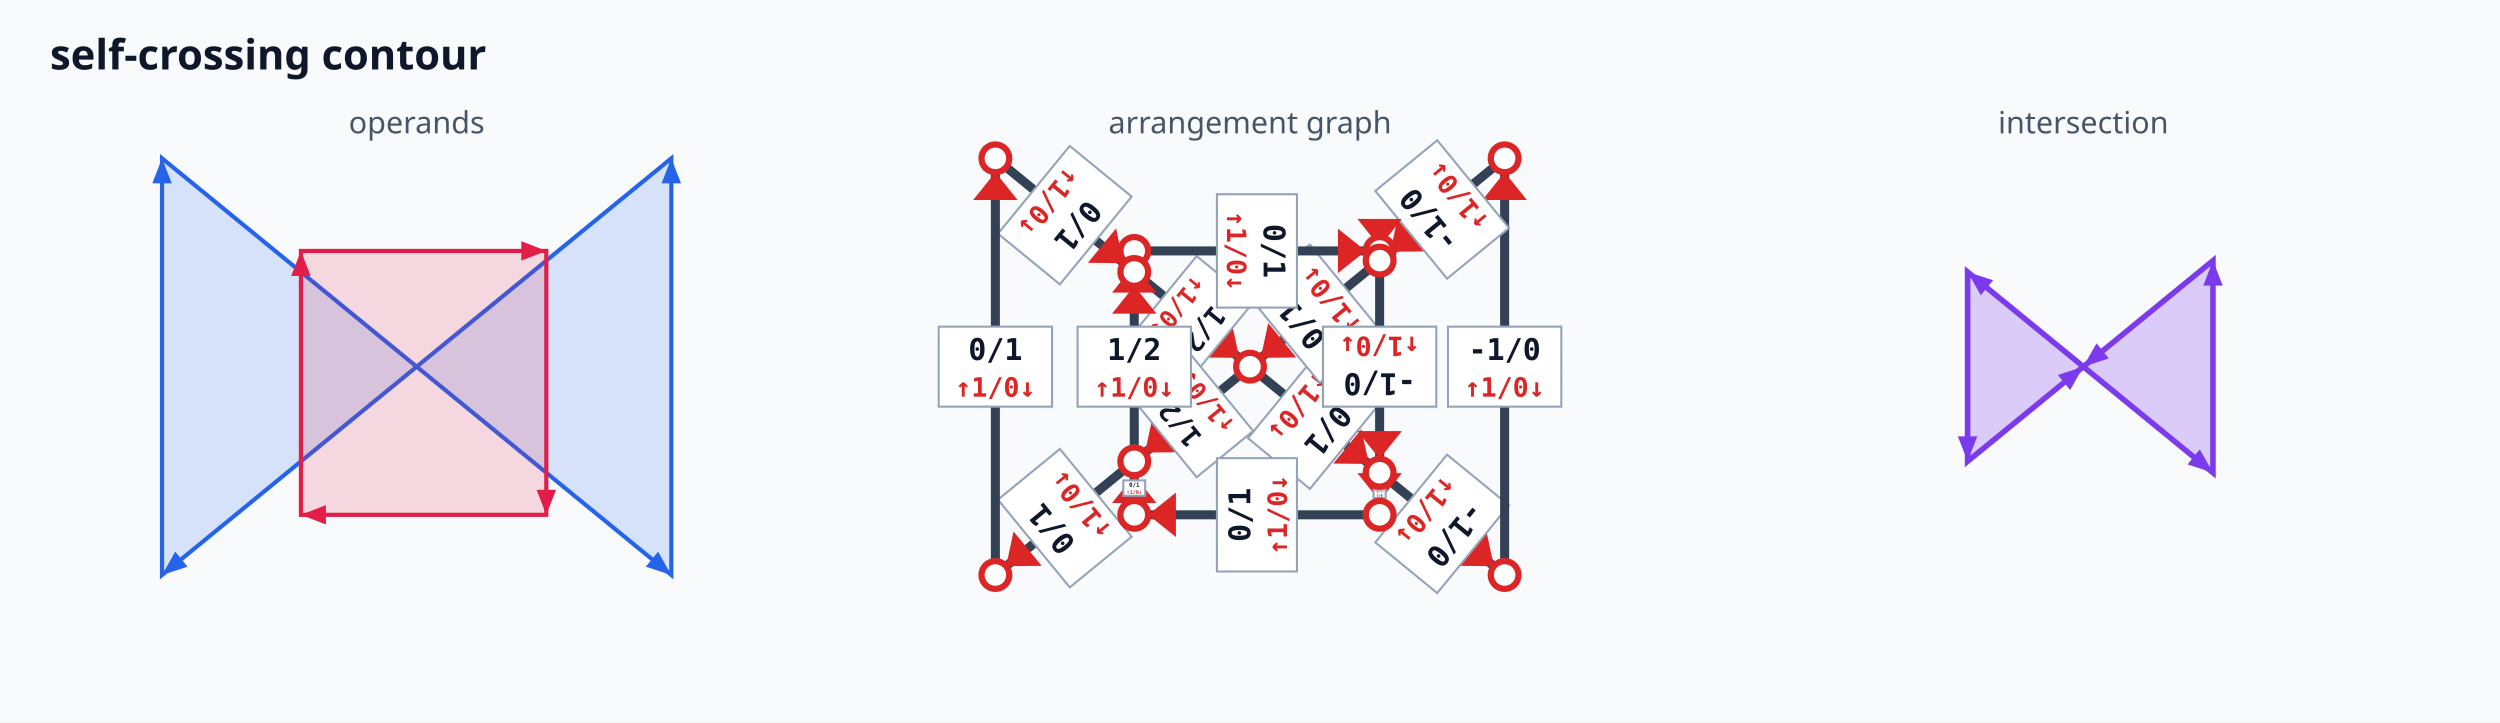
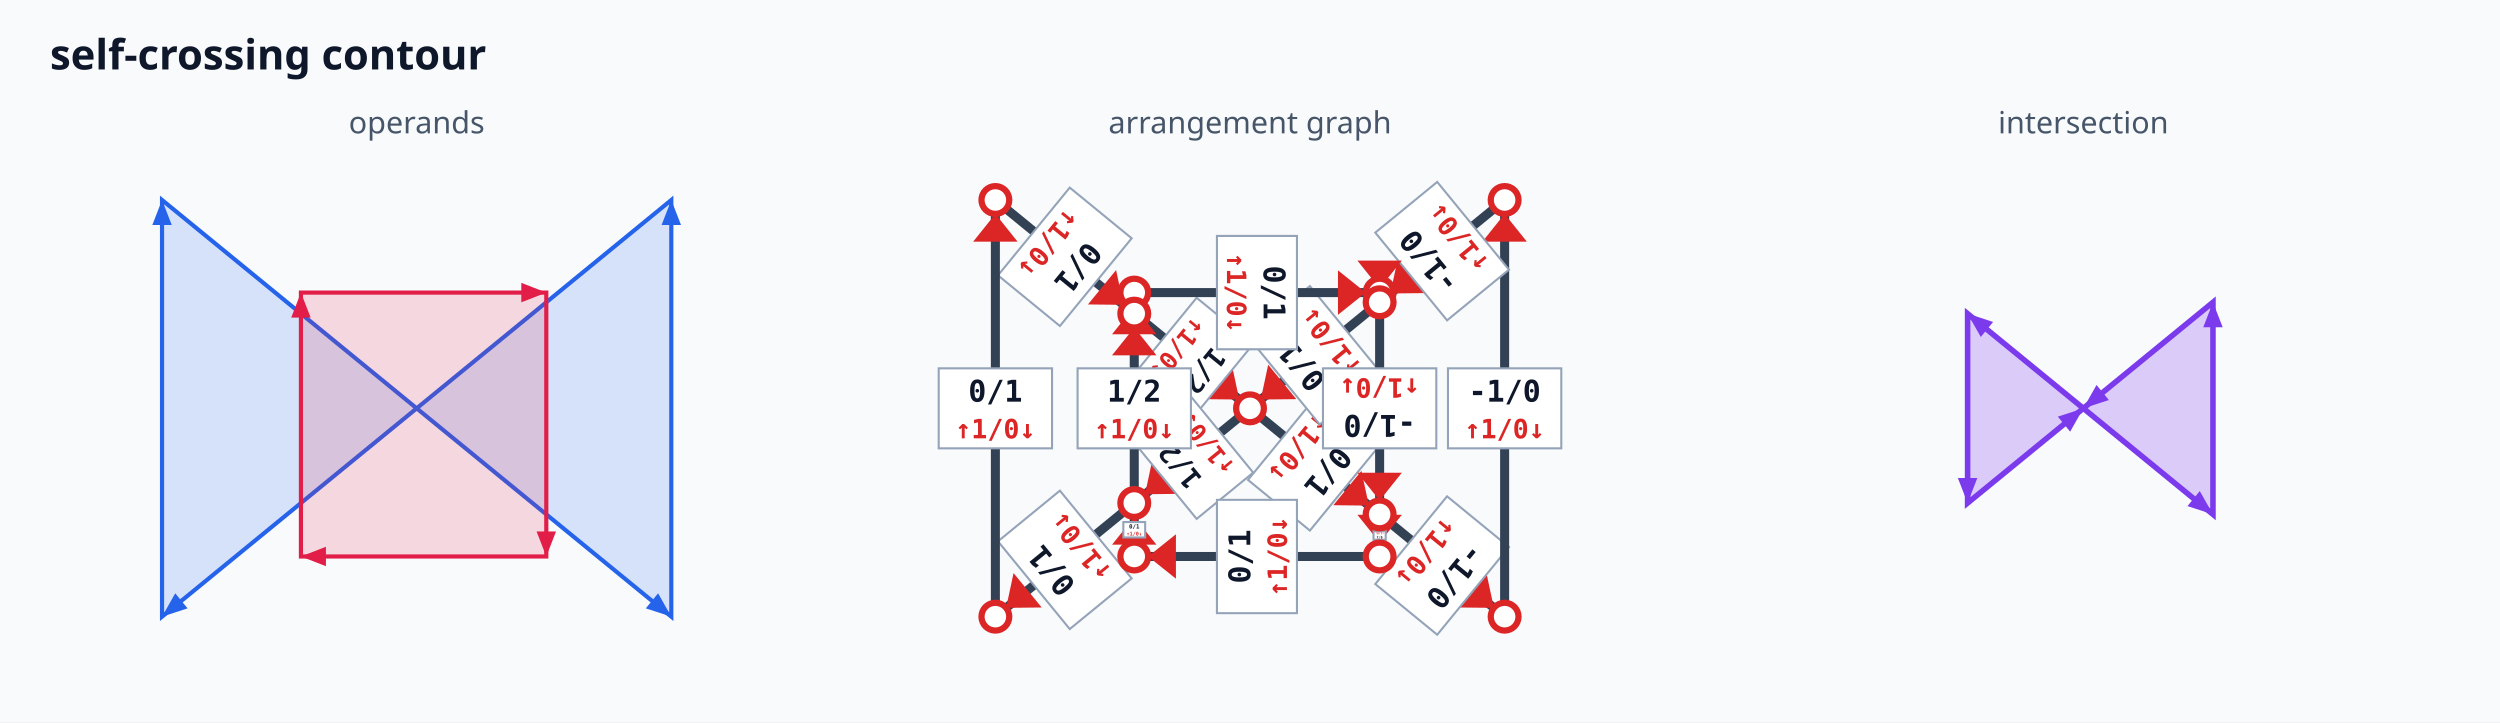
<svg xmlns="http://www.w3.org/2000/svg" viewBox="0 0 900 260" width="900" height="260">
  <rect x="0" y="0" width="900" height="260" style="fill: #f8fafc; stroke: none" />
  <text x="18" y="25" font-size="15" style="fill: #0f172a; font-family: system-ui; font-weight: 600">self-crossing contour</text>
  <text x="150" y="48" font-size="11" style="fill: #475569; font-family: system-ui; text-anchor: middle">operands</text>
  <text x="450" y="48" font-size="11" style="fill: #475569; font-family: system-ui; text-anchor: middle">arrangement graph</text>
  <text x="750" y="48" font-size="11" style="fill: #475569; font-family: system-ui; text-anchor: middle">intersection</text>
-   <path d="M 58.333 57 L 241.667 207 V 57 L 58.333 207 Z" style="fill: #2563eb; fill-opacity: 0.16; fill-rule: nonzero; stroke: #2563eb; stroke-width: 1.5" />
-   <path d="M 108.333 90.333 H 196.667 V 185.333 H 108.333 Z" style="fill: #e11d48; fill-opacity: 0.16; fill-rule: nonzero; stroke: #e11d48; stroke-width: 1.5" />
-   <path d="M 750 132 L 708.333 97.909 V 166.091 Z M 750 132 L 796.667 170.182 V 93.818 Z" style="fill: #7c3aed; fill-opacity: 0.24; fill-rule: nonzero; stroke: #7c3aed; stroke-width: 2" />
-   <path d="M 241.667 207 L 232.485 204.01 L 236.917 198.592 Z" style="fill: #2563eb; fill-opacity: 1.0; stroke: none" />
-   <path d="M 241.667 57 L 245.167 66 H 238.167 Z" style="fill: #2563eb; fill-opacity: 1.0; stroke: none" />
-   <path d="M 58.333 207 L 63.083 198.592 L 67.515 204.01 Z" style="fill: #2563eb; fill-opacity: 1.0; stroke: none" />
-   <path d="M 58.333 57 L 61.833 66 H 54.833 Z" style="fill: #2563eb; fill-opacity: 1.0; stroke: none" />
-   <path d="M 196.667 90.333 L 187.667 93.833 V 86.833 Z" style="fill: #e11d48; fill-opacity: 1.0; stroke: none" />
-   <path d="M 196.667 185.333 L 193.167 176.333 H 200.167 Z" style="fill: #e11d48; fill-opacity: 1.0; stroke: none" />
-   <path d="M 108.333 185.333 L 117.333 181.833 V 188.833 Z" style="fill: #e11d48; fill-opacity: 1.0; stroke: none" />
-   <path d="M 108.333 90.333 L 111.833 99.333 H 104.833 Z" style="fill: #e11d48; fill-opacity: 1.0; stroke: none" />
-   <path d="M 358.333 57 L 408.333 97.909" style="fill: none; stroke: #334155; stroke-width: 3.25" />
-   <path d="M 404.464 94.743 L 391.658 94.602 L 401.79 82.219 Z" style="fill: #dc2626; fill-opacity: 1.0; stroke: none" />
-   <rect x="362.933" y="63.055" width="40.8" height="28.8" style="fill: #fff; stroke: #94a3b8; stroke-width: 0.75" transform="rotate(129.2894 383.3333 77.45455)" />
-   <text x="383.333" y="75.055" font-size="10.8" style="fill: #0f172a; font-family: ui-monospace, monospace; font-weight: 700; text-anchor: middle" transform="rotate(129.2894 383.3333 77.45455)">0/1</text>
-   <text x="383.333" y="88.255" font-size="9.6" style="fill: #dc2626; font-family: ui-monospace, monospace; font-weight: 700; text-anchor: middle" transform="rotate(129.2894 383.3333 77.45455)">↑1/0↓</text>
-   <path d="M 408.333 97.909 L 450 132" style="fill: none; stroke: #334155; stroke-width: 3.25" />
-   <path d="M 446.13 128.834 L 433.325 128.693 L 443.457 116.31 Z" style="fill: #dc2626; fill-opacity: 1.0; stroke: none" />
-   <rect x="410.536" y="101.804" width="37.26" height="26.302" style="fill: #fff; stroke: #94a3b8; stroke-width: 0.75" transform="rotate(129.2894 429.1667 114.9545)" />
-   <text x="429.167" y="112.763" font-size="9.863" style="fill: #0f172a; font-family: ui-monospace, monospace; font-weight: 700; text-anchor: middle" transform="rotate(129.2894 429.1667 114.9545)">1/2</text>
-   <text x="429.167" y="124.818" font-size="8.767" style="fill: #dc2626; font-family: ui-monospace, monospace; font-weight: 700; text-anchor: middle" transform="rotate(129.2894 429.1667 114.9545)">↑1/0↓</text>
-   <path d="M 450 132 L 496.667 170.182" style="fill: none; stroke: #334155; stroke-width: 3.25" />
-   <path d="M 492.797 167.016 L 479.991 166.875 L 490.123 154.492 Z" style="fill: #dc2626; fill-opacity: 1.0; stroke: none" />
-   <rect x="452.933" y="136.691" width="40.8" height="28.8" style="fill: #fff; stroke: #94a3b8; stroke-width: 0.75" transform="rotate(129.2894 473.3333 151.0909)" />
-   <text x="473.333" y="148.691" font-size="10.8" style="fill: #0f172a; font-family: ui-monospace, monospace; font-weight: 700; text-anchor: middle" transform="rotate(129.2894 473.3333 151.0909)">0/1</text>
-   <text x="473.333" y="161.891" font-size="9.6" style="fill: #dc2626; font-family: ui-monospace, monospace; font-weight: 700; text-anchor: middle" transform="rotate(129.2894 473.3333 151.0909)">↑1/0↓</text>
-   <path d="M 496.667 170.182 L 541.667 207" style="fill: none; stroke: #334155; stroke-width: 3.25" />
-   <path d="M 537.797 203.834 L 524.991 203.693 L 535.123 191.31 Z" style="fill: #dc2626; fill-opacity: 1.0; stroke: none" />
-   <rect x="498.767" y="174.191" width="40.8" height="28.8" style="fill: #fff; stroke: #94a3b8; stroke-width: 0.75" transform="rotate(129.2894 519.1667 188.5909)" />
-   <text x="519.167" y="186.191" font-size="10.8" style="fill: #0f172a; font-family: ui-monospace, monospace; font-weight: 700; text-anchor: middle" transform="rotate(129.2894 519.1667 188.5909)">-1/0</text>
-   <text x="519.167" y="199.391" font-size="9.6" style="fill: #dc2626; font-family: ui-monospace, monospace; font-weight: 700; text-anchor: middle" transform="rotate(129.2894 519.1667 188.5909)">↑1/0↓</text>
-   <path d="M 541.667 207 V 57" style="fill: none; stroke: #334155; stroke-width: 3.25" />
-   <path d="M 541.667 62 L 549.667 72 H 533.667 Z" style="fill: #dc2626; fill-opacity: 1.0; stroke: none" />
-   <rect x="521.267" y="117.6" width="40.8" height="28.8" style="fill: #fff; stroke: #94a3b8; stroke-width: 0.75" transform="rotate(0 541.6667 132)" />
-   <text x="541.667" y="129.6" font-size="10.8" style="fill: #0f172a; font-family: ui-monospace, monospace; font-weight: 700; text-anchor: middle" transform="rotate(0 541.6667 132)">-1/0</text>
-   <text x="541.667" y="142.8" font-size="9.6" style="fill: #dc2626; font-family: ui-monospace, monospace; font-weight: 700; text-anchor: middle" transform="rotate(0 541.6667 132)">↑1/0↓</text>
-   <path d="M 541.667 57 L 496.667 93.818" style="fill: none; stroke: #334155; stroke-width: 3.25" />
-   <path d="M 500.536 90.652 L 503.21 78.128 L 513.342 90.511 Z" style="fill: #dc2626; fill-opacity: 1.0; stroke: none" />
-   <rect x="498.767" y="61.009" width="40.8" height="28.8" style="fill: #fff; stroke: #94a3b8; stroke-width: 0.75" transform="rotate(230.7106 519.1667 75.40909)" />
-   <text x="519.167" y="73.009" font-size="10.8" style="fill: #0f172a; font-family: ui-monospace, monospace; font-weight: 700; text-anchor: middle" transform="rotate(230.7106 519.1667 75.40909)">-1/0</text>
-   <text x="519.167" y="86.209" font-size="9.6" style="fill: #dc2626; font-family: ui-monospace, monospace; font-weight: 700; text-anchor: middle" transform="rotate(230.7106 519.1667 75.40909)">↑1/0↓</text>
-   <path d="M 496.667 93.818 L 450 132" style="fill: none; stroke: #334155; stroke-width: 3.25" />
-   <path d="M 453.87 128.834 L 456.543 116.31 L 466.675 128.693 Z" style="fill: #dc2626; fill-opacity: 1.0; stroke: none" />
-   <rect x="452.933" y="98.509" width="40.8" height="28.8" style="fill: #fff; stroke: #94a3b8; stroke-width: 0.75" transform="rotate(230.7106 473.3333 112.9091)" />
-   <text x="473.333" y="110.509" font-size="10.8" style="fill: #0f172a; font-family: ui-monospace, monospace; font-weight: 700; text-anchor: middle" transform="rotate(230.7106 473.3333 112.9091)">0/1</text>
-   <text x="473.333" y="123.709" font-size="9.6" style="fill: #dc2626; font-family: ui-monospace, monospace; font-weight: 700; text-anchor: middle" transform="rotate(230.7106 473.3333 112.9091)">↑1/0↓</text>
-   <path d="M 450 132 L 408.333 166.091" style="fill: none; stroke: #334155; stroke-width: 3.25" />
-   <path d="M 412.203 162.925 L 414.877 150.401 L 425.009 162.784 Z" style="fill: #dc2626; fill-opacity: 1.0; stroke: none" />
-   <rect x="410.536" y="135.895" width="37.26" height="26.302" style="fill: #fff; stroke: #94a3b8; stroke-width: 0.75" transform="rotate(230.7106 429.1667 149.0454)" />
-   <text x="429.167" y="146.854" font-size="9.863" style="fill: #0f172a; font-family: ui-monospace, monospace; font-weight: 700; text-anchor: middle" transform="rotate(230.7106 429.1667 149.0454)">1/2</text>
-   <text x="429.167" y="158.909" font-size="8.767" style="fill: #dc2626; font-family: ui-monospace, monospace; font-weight: 700; text-anchor: middle" transform="rotate(230.7106 429.1667 149.0454)">↑1/0↓</text>
-   <path d="M 408.333 166.091 L 358.333 207" style="fill: none; stroke: #334155; stroke-width: 3.25" />
-   <path d="M 362.203 203.834 L 364.877 191.31 L 375.009 203.693 Z" style="fill: #dc2626; fill-opacity: 1.0; stroke: none" />
-   <rect x="362.933" y="172.145" width="40.8" height="28.8" style="fill: #fff; stroke: #94a3b8; stroke-width: 0.75" transform="rotate(230.7106 383.3333 186.5454)" />
-   <text x="383.333" y="184.145" font-size="10.8" style="fill: #0f172a; font-family: ui-monospace, monospace; font-weight: 700; text-anchor: middle" transform="rotate(230.7106 383.3333 186.5454)">0/1</text>
-   <text x="383.333" y="197.345" font-size="9.6" style="fill: #dc2626; font-family: ui-monospace, monospace; font-weight: 700; text-anchor: middle" transform="rotate(230.7106 383.3333 186.5454)">↑1/0↓</text>
-   <path d="M 358.333 207 V 57" style="fill: none; stroke: #334155; stroke-width: 3.25" />
-   <path d="M 358.333 62 L 366.333 72 H 350.333 Z" style="fill: #dc2626; fill-opacity: 1.0; stroke: none" />
-   <rect x="337.933" y="117.6" width="40.8" height="28.8" style="fill: #fff; stroke: #94a3b8; stroke-width: 0.75" transform="rotate(0 358.3333 132)" />
-   <text x="358.333" y="129.6" font-size="10.8" style="fill: #0f172a; font-family: ui-monospace, monospace; font-weight: 700; text-anchor: middle" transform="rotate(0 358.3333 132)">0/1</text>
-   <text x="358.333" y="142.8" font-size="9.6" style="fill: #dc2626; font-family: ui-monospace, monospace; font-weight: 700; text-anchor: middle" transform="rotate(0 358.3333 132)">↑1/0↓</text>
-   <path d="M 408.333 90.333 H 496.667" style="fill: none; stroke: #334155; stroke-width: 3.25" />
-   <path d="M 491.667 90.333 L 481.667 98.333 V 82.333 Z" style="fill: #dc2626; fill-opacity: 1.0; stroke: none" />
-   <rect x="432.1" y="75.933" width="40.8" height="28.8" style="fill: #fff; stroke: #94a3b8; stroke-width: 0.75" transform="rotate(90 452.5 90.33333)" />
-   <text x="452.5" y="87.933" font-size="10.8" style="fill: #0f172a; font-family: ui-monospace, monospace; font-weight: 700; text-anchor: middle" transform="rotate(90 452.5 90.33333)">0/1</text>
-   <text x="452.5" y="101.133" font-size="9.6" style="fill: #dc2626; font-family: ui-monospace, monospace; font-weight: 700; text-anchor: middle" transform="rotate(90 452.5 90.33333)">↑1/0↓</text>
-   <path d="M 496.667 90.333 V 93.818" style="fill: none; stroke: #334155; stroke-width: 3.25" />
-   <path d="M 496.667 88.818 L 488.667 78.818 H 504.667 Z" style="fill: #dc2626; fill-opacity: 1.0; stroke: none" />
-   <path d="M 496.667 93.818 V 170.182" style="fill: none; stroke: #334155; stroke-width: 3.25" />
-   <path d="M 496.667 165.182 L 488.667 155.182 H 504.667 Z" style="fill: #dc2626; fill-opacity: 1.0; stroke: none" />
-   <rect x="476.267" y="117.6" width="40.8" height="28.8" style="fill: #fff; stroke: #94a3b8; stroke-width: 0.75" transform="rotate(180 496.6667 132)" />
-   <text x="496.667" y="129.6" font-size="10.8" style="fill: #0f172a; font-family: ui-monospace, monospace; font-weight: 700; text-anchor: middle" transform="rotate(180 496.6667 132)">-1/0</text>
-   <text x="496.667" y="142.8" font-size="9.6" style="fill: #dc2626; font-family: ui-monospace, monospace; font-weight: 700; text-anchor: middle" transform="rotate(180 496.6667 132)">↑1/0↓</text>
-   <path d="M 496.667 170.182 V 185.333" style="fill: none; stroke: #334155; stroke-width: 3.25" />
-   <path d="M 496.667 180.333 L 488.667 170.333 H 504.667 Z" style="fill: #dc2626; fill-opacity: 1.0; stroke: none" />
-   <rect x="494.477" y="176.212" width="4.379" height="3.091" style="fill: #fff; stroke: #94a3b8; stroke-width: 0.75" transform="rotate(180 496.6667 177.7576)" />
-   <text x="496.667" y="177.5" font-size="1.159" style="fill: #0f172a; font-family: ui-monospace, monospace; font-weight: 700; text-anchor: middle" transform="rotate(180 496.6667 177.7576)">0/1</text>
-   <text x="496.667" y="178.917" font-size="1.03" style="fill: #dc2626; font-family: ui-monospace, monospace; font-weight: 700; text-anchor: middle" transform="rotate(180 496.6667 177.7576)">↑1/0↓</text>
-   <path d="M 496.667 185.333 H 408.333" style="fill: none; stroke: #334155; stroke-width: 3.25" />
-   <path d="M 413.333 185.333 L 423.333 177.333 V 193.333 Z" style="fill: #dc2626; fill-opacity: 1.0; stroke: none" />
-   <rect x="432.1" y="170.933" width="40.8" height="28.8" style="fill: #fff; stroke: #94a3b8; stroke-width: 0.75" transform="rotate(270 452.5 185.3333)" />
-   <text x="452.5" y="182.933" font-size="10.8" style="fill: #0f172a; font-family: ui-monospace, monospace; font-weight: 700; text-anchor: middle" transform="rotate(270 452.5 185.3333)">0/1</text>
-   <text x="452.5" y="196.133" font-size="9.6" style="fill: #dc2626; font-family: ui-monospace, monospace; font-weight: 700; text-anchor: middle" transform="rotate(270 452.5 185.3333)">↑1/0↓</text>
-   <path d="M 408.333 185.333 V 166.091" style="fill: none; stroke: #334155; stroke-width: 3.25" />
-   <path d="M 408.333 171.091 L 416.333 181.091 H 400.333 Z" style="fill: #dc2626; fill-opacity: 1.0; stroke: none" />
-   <rect x="404.405" y="172.939" width="7.856" height="5.545" style="fill: #fff; stroke: #94a3b8; stroke-width: 0.75" transform="rotate(0 408.3333 175.7121)" />
-   <text x="408.333" y="175.25" font-size="2.08" style="fill: #0f172a; font-family: ui-monospace, monospace; font-weight: 700; text-anchor: middle" transform="rotate(0 408.3333 175.7121)">0/1</text>
-   <text x="408.333" y="177.792" font-size="1.848" style="fill: #dc2626; font-family: ui-monospace, monospace; font-weight: 700; text-anchor: middle" transform="rotate(0 408.3333 175.7121)">↑1/0↓</text>
-   <path d="M 408.333 166.091 V 97.909" style="fill: none; stroke: #334155; stroke-width: 3.25" />
-   <path d="M 408.333 102.909 L 416.333 112.909 H 400.333 Z" style="fill: #dc2626; fill-opacity: 1.0; stroke: none" />
-   <rect x="387.933" y="117.6" width="40.8" height="28.8" style="fill: #fff; stroke: #94a3b8; stroke-width: 0.75" transform="rotate(0 408.3333 132)" />
-   <text x="408.333" y="129.6" font-size="10.8" style="fill: #0f172a; font-family: ui-monospace, monospace; font-weight: 700; text-anchor: middle" transform="rotate(0 408.3333 132)">1/2</text>
-   <text x="408.333" y="142.8" font-size="9.6" style="fill: #dc2626; font-family: ui-monospace, monospace; font-weight: 700; text-anchor: middle" transform="rotate(0 408.3333 132)">↑1/0↓</text>
-   <path d="M 408.333 97.909 V 90.333" style="fill: none; stroke: #334155; stroke-width: 3.25" />
-   <path d="M 408.333 95.333 L 416.333 105.333 H 400.333 Z" style="fill: #dc2626; fill-opacity: 1.0; stroke: none" />
-   <circle cx="358.333" cy="57" r="5" style="fill: #fff; stroke: #dc2626; stroke-width: 2.25" />
-   <circle cx="541.667" cy="207" r="5" style="fill: #fff; stroke: #dc2626; stroke-width: 2.25" />
-   <circle cx="541.667" cy="57" r="5" style="fill: #fff; stroke: #dc2626; stroke-width: 2.25" />
-   <circle cx="450" cy="132" r="5" style="fill: #fff; stroke: #dc2626; stroke-width: 2.25" />
-   <circle cx="358.333" cy="207" r="5" style="fill: #fff; stroke: #dc2626; stroke-width: 2.25" />
-   <circle cx="408.333" cy="90.333" r="5" style="fill: #fff; stroke: #dc2626; stroke-width: 2.25" />
-   <circle cx="496.667" cy="90.333" r="5" style="fill: #fff; stroke: #dc2626; stroke-width: 2.25" />
-   <circle cx="496.667" cy="170.182" r="5" style="fill: #fff; stroke: #dc2626; stroke-width: 2.25" />
-   <circle cx="496.667" cy="93.818" r="5" style="fill: #fff; stroke: #dc2626; stroke-width: 2.25" />
-   <circle cx="496.667" cy="185.333" r="5" style="fill: #fff; stroke: #dc2626; stroke-width: 2.25" />
-   <circle cx="408.333" cy="185.333" r="5" style="fill: #fff; stroke: #dc2626; stroke-width: 2.25" />
-   <circle cx="408.333" cy="97.909" r="5" style="fill: #fff; stroke: #dc2626; stroke-width: 2.25" />
-   <circle cx="408.333" cy="166.091" r="5" style="fill: #fff; stroke: #dc2626; stroke-width: 2.25" />
-   <path d="M 708.333 97.909 L 717.515 100.899 L 713.083 106.317 Z" style="fill: #7c3aed; fill-opacity: 1.0; stroke: none" />
-   <path d="M 708.333 166.091 L 704.833 157.091 H 711.833 Z" style="fill: #7c3aed; fill-opacity: 1.0; stroke: none" />
-   <path d="M 750 132 L 745.251 140.408 L 740.818 134.99 Z" style="fill: #7c3aed; fill-opacity: 1.0; stroke: none" />
-   <path d="M 796.667 170.182 L 787.485 167.192 L 791.917 161.774 Z" style="fill: #7c3aed; fill-opacity: 1.0; stroke: none" />
-   <path d="M 796.667 93.818 L 800.167 102.818 H 793.167 Z" style="fill: #7c3aed; fill-opacity: 1.0; stroke: none" />
-   <path d="M 750 132 L 754.749 123.592 L 759.182 129.01 Z" style="fill: #7c3aed; fill-opacity: 1.0; stroke: none" />
+   <path d="M 58.333 72 L 241.667 222 V 72 L 58.333 222 Z" style="fill: #2563eb; fill-opacity: 0.16; fill-rule: nonzero; stroke: #2563eb; stroke-width: 1.5" />
+   <path d="M 108.333 105.333 H 196.667 V 200.333 H 108.333 Z" style="fill: #e11d48; fill-opacity: 0.16; fill-rule: nonzero; stroke: #e11d48; stroke-width: 1.5" />
+   <path d="M 750 147 L 708.333 112.909 V 181.091 Z M 750 147 L 796.667 185.182 V 108.818 Z" style="fill: #7c3aed; fill-opacity: 0.24; fill-rule: nonzero; stroke: #7c3aed; stroke-width: 2" />
+   <path d="M 241.667 222 L 232.485 219.01 L 236.917 213.592 Z" style="fill: #2563eb; fill-opacity: 1.0; stroke: none" />
+   <path d="M 241.667 72 L 245.167 81 H 238.167 Z" style="fill: #2563eb; fill-opacity: 1.0; stroke: none" />
+   <path d="M 58.333 222 L 63.083 213.592 L 67.515 219.01 Z" style="fill: #2563eb; fill-opacity: 1.0; stroke: none" />
+   <path d="M 58.333 72 L 61.833 81 H 54.833 Z" style="fill: #2563eb; fill-opacity: 1.0; stroke: none" />
+   <path d="M 196.667 105.333 L 187.667 108.833 V 101.833 Z" style="fill: #e11d48; fill-opacity: 1.0; stroke: none" />
+   <path d="M 196.667 200.333 L 193.167 191.333 H 200.167 Z" style="fill: #e11d48; fill-opacity: 1.0; stroke: none" />
+   <path d="M 108.333 200.333 L 117.333 196.833 V 203.833 Z" style="fill: #e11d48; fill-opacity: 1.0; stroke: none" />
+   <path d="M 108.333 105.333 L 111.833 114.333 H 104.833 Z" style="fill: #e11d48; fill-opacity: 1.0; stroke: none" />
+   <path d="M 358.333 72 L 408.333 112.909" style="fill: none; stroke: #334155; stroke-width: 3.25" />
+   <path d="M 404.464 109.743 L 391.658 109.602 L 401.79 97.219 Z" style="fill: #dc2626; fill-opacity: 1.0; stroke: none" />
+   <rect x="362.933" y="78.055" width="40.8" height="28.8" style="fill: #fff; stroke: #94a3b8; stroke-width: 0.75" transform="rotate(129.2894 383.3333 92.45455)" />
+   <text x="383.333" y="90.055" font-size="10.8" style="fill: #0f172a; font-family: ui-monospace, monospace; font-weight: 700; text-anchor: middle" transform="rotate(129.2894 383.3333 92.45455)">0/1</text>
+   <text x="383.333" y="103.255" font-size="9.6" style="fill: #dc2626; font-family: ui-monospace, monospace; font-weight: 700; text-anchor: middle" transform="rotate(129.2894 383.3333 92.45455)">↑1/0↓</text>
+   <path d="M 408.333 112.909 L 450 147" style="fill: none; stroke: #334155; stroke-width: 3.25" />
+   <path d="M 446.13 143.834 L 433.325 143.693 L 443.457 131.31 Z" style="fill: #dc2626; fill-opacity: 1.0; stroke: none" />
+   <rect x="410.536" y="116.804" width="37.26" height="26.302" style="fill: #fff; stroke: #94a3b8; stroke-width: 0.75" transform="rotate(129.2894 429.1667 129.9546)" />
+   <text x="429.167" y="127.763" font-size="9.863" style="fill: #0f172a; font-family: ui-monospace, monospace; font-weight: 700; text-anchor: middle" transform="rotate(129.2894 429.1667 129.9546)">1/2</text>
+   <text x="429.167" y="139.818" font-size="8.767" style="fill: #dc2626; font-family: ui-monospace, monospace; font-weight: 700; text-anchor: middle" transform="rotate(129.2894 429.1667 129.9546)">↑1/0↓</text>
+   <path d="M 450 147 L 496.667 185.182" style="fill: none; stroke: #334155; stroke-width: 3.25" />
+   <path d="M 492.797 182.016 L 479.991 181.875 L 490.123 169.492 Z" style="fill: #dc2626; fill-opacity: 1.0; stroke: none" />
+   <rect x="452.933" y="151.691" width="40.8" height="28.8" style="fill: #fff; stroke: #94a3b8; stroke-width: 0.75" transform="rotate(129.2894 473.3333 166.0909)" />
+   <text x="473.333" y="163.691" font-size="10.8" style="fill: #0f172a; font-family: ui-monospace, monospace; font-weight: 700; text-anchor: middle" transform="rotate(129.2894 473.3333 166.0909)">0/1</text>
+   <text x="473.333" y="176.891" font-size="9.6" style="fill: #dc2626; font-family: ui-monospace, monospace; font-weight: 700; text-anchor: middle" transform="rotate(129.2894 473.3333 166.0909)">↑1/0↓</text>
+   <path d="M 496.667 185.182 L 541.667 222" style="fill: none; stroke: #334155; stroke-width: 3.25" />
+   <path d="M 537.797 218.834 L 524.991 218.693 L 535.123 206.31 Z" style="fill: #dc2626; fill-opacity: 1.0; stroke: none" />
+   <rect x="498.767" y="189.191" width="40.8" height="28.8" style="fill: #fff; stroke: #94a3b8; stroke-width: 0.75" transform="rotate(129.2894 519.1667 203.5909)" />
+   <text x="519.167" y="201.191" font-size="10.8" style="fill: #0f172a; font-family: ui-monospace, monospace; font-weight: 700; text-anchor: middle" transform="rotate(129.2894 519.1667 203.5909)">-1/0</text>
+   <text x="519.167" y="214.391" font-size="9.6" style="fill: #dc2626; font-family: ui-monospace, monospace; font-weight: 700; text-anchor: middle" transform="rotate(129.2894 519.1667 203.5909)">↑1/0↓</text>
+   <path d="M 541.667 222 V 72" style="fill: none; stroke: #334155; stroke-width: 3.25" />
+   <path d="M 541.667 77 L 549.667 87 H 533.667 Z" style="fill: #dc2626; fill-opacity: 1.0; stroke: none" />
+   <rect x="521.267" y="132.6" width="40.8" height="28.8" style="fill: #fff; stroke: #94a3b8; stroke-width: 0.75" transform="rotate(0 541.6667 147)" />
+   <text x="541.667" y="144.6" font-size="10.8" style="fill: #0f172a; font-family: ui-monospace, monospace; font-weight: 700; text-anchor: middle" transform="rotate(0 541.6667 147)">-1/0</text>
+   <text x="541.667" y="157.8" font-size="9.6" style="fill: #dc2626; font-family: ui-monospace, monospace; font-weight: 700; text-anchor: middle" transform="rotate(0 541.6667 147)">↑1/0↓</text>
+   <path d="M 541.667 72 L 496.667 108.818" style="fill: none; stroke: #334155; stroke-width: 3.25" />
+   <path d="M 500.536 105.652 L 503.21 93.128 L 513.342 105.511 Z" style="fill: #dc2626; fill-opacity: 1.0; stroke: none" />
+   <rect x="498.767" y="76.009" width="40.8" height="28.8" style="fill: #fff; stroke: #94a3b8; stroke-width: 0.75" transform="rotate(230.7106 519.1667 90.40909)" />
+   <text x="519.167" y="88.009" font-size="10.8" style="fill: #0f172a; font-family: ui-monospace, monospace; font-weight: 700; text-anchor: middle" transform="rotate(230.7106 519.1667 90.40909)">-1/0</text>
+   <text x="519.167" y="101.209" font-size="9.6" style="fill: #dc2626; font-family: ui-monospace, monospace; font-weight: 700; text-anchor: middle" transform="rotate(230.7106 519.1667 90.40909)">↑1/0↓</text>
+   <path d="M 496.667 108.818 L 450 147" style="fill: none; stroke: #334155; stroke-width: 3.25" />
+   <path d="M 453.87 143.834 L 456.543 131.31 L 466.675 143.693 Z" style="fill: #dc2626; fill-opacity: 1.0; stroke: none" />
+   <rect x="452.933" y="113.509" width="40.8" height="28.8" style="fill: #fff; stroke: #94a3b8; stroke-width: 0.75" transform="rotate(230.7106 473.3333 127.9091)" />
+   <text x="473.333" y="125.509" font-size="10.8" style="fill: #0f172a; font-family: ui-monospace, monospace; font-weight: 700; text-anchor: middle" transform="rotate(230.7106 473.3333 127.9091)">0/1</text>
+   <text x="473.333" y="138.709" font-size="9.6" style="fill: #dc2626; font-family: ui-monospace, monospace; font-weight: 700; text-anchor: middle" transform="rotate(230.7106 473.3333 127.9091)">↑1/0↓</text>
+   <path d="M 450 147 L 408.333 181.091" style="fill: none; stroke: #334155; stroke-width: 3.25" />
+   <path d="M 412.203 177.925 L 414.877 165.401 L 425.009 177.784 Z" style="fill: #dc2626; fill-opacity: 1.0; stroke: none" />
+   <rect x="410.536" y="150.895" width="37.26" height="26.302" style="fill: #fff; stroke: #94a3b8; stroke-width: 0.75" transform="rotate(230.7106 429.1667 164.0454)" />
+   <text x="429.167" y="161.854" font-size="9.863" style="fill: #0f172a; font-family: ui-monospace, monospace; font-weight: 700; text-anchor: middle" transform="rotate(230.7106 429.1667 164.0454)">1/2</text>
+   <text x="429.167" y="173.909" font-size="8.767" style="fill: #dc2626; font-family: ui-monospace, monospace; font-weight: 700; text-anchor: middle" transform="rotate(230.7106 429.1667 164.0454)">↑1/0↓</text>
+   <path d="M 408.333 181.091 L 358.333 222" style="fill: none; stroke: #334155; stroke-width: 3.25" />
+   <path d="M 362.203 218.834 L 364.877 206.31 L 375.009 218.693 Z" style="fill: #dc2626; fill-opacity: 1.0; stroke: none" />
+   <rect x="362.933" y="187.145" width="40.8" height="28.8" style="fill: #fff; stroke: #94a3b8; stroke-width: 0.75" transform="rotate(230.7106 383.3333 201.5454)" />
+   <text x="383.333" y="199.145" font-size="10.8" style="fill: #0f172a; font-family: ui-monospace, monospace; font-weight: 700; text-anchor: middle" transform="rotate(230.7106 383.3333 201.5454)">0/1</text>
+   <text x="383.333" y="212.345" font-size="9.6" style="fill: #dc2626; font-family: ui-monospace, monospace; font-weight: 700; text-anchor: middle" transform="rotate(230.7106 383.3333 201.5454)">↑1/0↓</text>
+   <path d="M 358.333 222 V 72" style="fill: none; stroke: #334155; stroke-width: 3.25" />
+   <path d="M 358.333 77 L 366.333 87 H 350.333 Z" style="fill: #dc2626; fill-opacity: 1.0; stroke: none" />
+   <rect x="337.933" y="132.6" width="40.8" height="28.8" style="fill: #fff; stroke: #94a3b8; stroke-width: 0.75" transform="rotate(0 358.3333 147)" />
+   <text x="358.333" y="144.6" font-size="10.8" style="fill: #0f172a; font-family: ui-monospace, monospace; font-weight: 700; text-anchor: middle" transform="rotate(0 358.3333 147)">0/1</text>
+   <text x="358.333" y="157.8" font-size="9.6" style="fill: #dc2626; font-family: ui-monospace, monospace; font-weight: 700; text-anchor: middle" transform="rotate(0 358.3333 147)">↑1/0↓</text>
+   <path d="M 408.333 105.333 H 496.667" style="fill: none; stroke: #334155; stroke-width: 3.25" />
+   <path d="M 491.667 105.333 L 481.667 113.333 V 97.333 Z" style="fill: #dc2626; fill-opacity: 1.0; stroke: none" />
+   <rect x="432.1" y="90.933" width="40.8" height="28.8" style="fill: #fff; stroke: #94a3b8; stroke-width: 0.75" transform="rotate(90 452.5 105.3333)" />
+   <text x="452.5" y="102.933" font-size="10.8" style="fill: #0f172a; font-family: ui-monospace, monospace; font-weight: 700; text-anchor: middle" transform="rotate(90 452.5 105.3333)">0/1</text>
+   <text x="452.5" y="116.133" font-size="9.6" style="fill: #dc2626; font-family: ui-monospace, monospace; font-weight: 700; text-anchor: middle" transform="rotate(90 452.5 105.3333)">↑1/0↓</text>
+   <path d="M 496.667 105.333 V 108.818" style="fill: none; stroke: #334155; stroke-width: 3.25" />
+   <path d="M 496.667 103.818 L 488.667 93.818 H 504.667 Z" style="fill: #dc2626; fill-opacity: 1.0; stroke: none" />
+   <path d="M 496.667 108.818 V 185.182" style="fill: none; stroke: #334155; stroke-width: 3.25" />
+   <path d="M 496.667 180.182 L 488.667 170.182 H 504.667 Z" style="fill: #dc2626; fill-opacity: 1.0; stroke: none" />
+   <rect x="476.267" y="132.6" width="40.8" height="28.8" style="fill: #fff; stroke: #94a3b8; stroke-width: 0.75" transform="rotate(180 496.6667 147)" />
+   <text x="496.667" y="144.6" font-size="10.8" style="fill: #0f172a; font-family: ui-monospace, monospace; font-weight: 700; text-anchor: middle" transform="rotate(180 496.6667 147)">-1/0</text>
+   <text x="496.667" y="157.8" font-size="9.6" style="fill: #dc2626; font-family: ui-monospace, monospace; font-weight: 700; text-anchor: middle" transform="rotate(180 496.6667 147)">↑1/0↓</text>
+   <path d="M 496.667 185.182 V 200.333" style="fill: none; stroke: #334155; stroke-width: 3.25" />
+   <path d="M 496.667 195.333 L 488.667 185.333 H 504.667 Z" style="fill: #dc2626; fill-opacity: 1.0; stroke: none" />
+   <rect x="494.477" y="191.212" width="4.379" height="3.091" style="fill: #fff; stroke: #94a3b8; stroke-width: 0.75" transform="rotate(180 496.6667 192.7576)" />
+   <text x="496.667" y="192.5" font-size="1.159" style="fill: #0f172a; font-family: ui-monospace, monospace; font-weight: 700; text-anchor: middle" transform="rotate(180 496.6667 192.7576)">0/1</text>
+   <text x="496.667" y="193.917" font-size="1.03" style="fill: #dc2626; font-family: ui-monospace, monospace; font-weight: 700; text-anchor: middle" transform="rotate(180 496.6667 192.7576)">↑1/0↓</text>
+   <path d="M 496.667 200.333 H 408.333" style="fill: none; stroke: #334155; stroke-width: 3.25" />
+   <path d="M 413.333 200.333 L 423.333 192.333 V 208.333 Z" style="fill: #dc2626; fill-opacity: 1.0; stroke: none" />
+   <rect x="432.1" y="185.933" width="40.8" height="28.8" style="fill: #fff; stroke: #94a3b8; stroke-width: 0.75" transform="rotate(270 452.5 200.3333)" />
+   <text x="452.5" y="197.933" font-size="10.8" style="fill: #0f172a; font-family: ui-monospace, monospace; font-weight: 700; text-anchor: middle" transform="rotate(270 452.5 200.3333)">0/1</text>
+   <text x="452.5" y="211.133" font-size="9.6" style="fill: #dc2626; font-family: ui-monospace, monospace; font-weight: 700; text-anchor: middle" transform="rotate(270 452.5 200.3333)">↑1/0↓</text>
+   <path d="M 408.333 200.333 V 181.091" style="fill: none; stroke: #334155; stroke-width: 3.25" />
+   <path d="M 408.333 186.091 L 416.333 196.091 H 400.333 Z" style="fill: #dc2626; fill-opacity: 1.0; stroke: none" />
+   <rect x="404.405" y="187.939" width="7.856" height="5.545" style="fill: #fff; stroke: #94a3b8; stroke-width: 0.75" transform="rotate(0 408.3333 190.7121)" />
+   <text x="408.333" y="190.25" font-size="2.08" style="fill: #0f172a; font-family: ui-monospace, monospace; font-weight: 700; text-anchor: middle" transform="rotate(0 408.3333 190.7121)">0/1</text>
+   <text x="408.333" y="192.792" font-size="1.848" style="fill: #dc2626; font-family: ui-monospace, monospace; font-weight: 700; text-anchor: middle" transform="rotate(0 408.3333 190.7121)">↑1/0↓</text>
+   <path d="M 408.333 181.091 V 112.909" style="fill: none; stroke: #334155; stroke-width: 3.25" />
+   <path d="M 408.333 117.909 L 416.333 127.909 H 400.333 Z" style="fill: #dc2626; fill-opacity: 1.0; stroke: none" />
+   <rect x="387.933" y="132.6" width="40.8" height="28.8" style="fill: #fff; stroke: #94a3b8; stroke-width: 0.75" transform="rotate(0 408.3333 147)" />
+   <text x="408.333" y="144.6" font-size="10.8" style="fill: #0f172a; font-family: ui-monospace, monospace; font-weight: 700; text-anchor: middle" transform="rotate(0 408.3333 147)">1/2</text>
+   <text x="408.333" y="157.8" font-size="9.6" style="fill: #dc2626; font-family: ui-monospace, monospace; font-weight: 700; text-anchor: middle" transform="rotate(0 408.3333 147)">↑1/0↓</text>
+   <path d="M 408.333 112.909 V 105.333" style="fill: none; stroke: #334155; stroke-width: 3.25" />
+   <path d="M 408.333 110.333 L 416.333 120.333 H 400.333 Z" style="fill: #dc2626; fill-opacity: 1.0; stroke: none" />
+   <circle cx="358.333" cy="72" r="5" style="fill: #fff; stroke: #dc2626; stroke-width: 2.25" />
+   <circle cx="541.667" cy="222" r="5" style="fill: #fff; stroke: #dc2626; stroke-width: 2.25" />
+   <circle cx="541.667" cy="72" r="5" style="fill: #fff; stroke: #dc2626; stroke-width: 2.25" />
+   <circle cx="450" cy="147" r="5" style="fill: #fff; stroke: #dc2626; stroke-width: 2.25" />
+   <circle cx="358.333" cy="222" r="5" style="fill: #fff; stroke: #dc2626; stroke-width: 2.25" />
+   <circle cx="408.333" cy="105.333" r="5" style="fill: #fff; stroke: #dc2626; stroke-width: 2.25" />
+   <circle cx="496.667" cy="105.333" r="5" style="fill: #fff; stroke: #dc2626; stroke-width: 2.25" />
+   <circle cx="496.667" cy="185.182" r="5" style="fill: #fff; stroke: #dc2626; stroke-width: 2.25" />
+   <circle cx="496.667" cy="108.818" r="5" style="fill: #fff; stroke: #dc2626; stroke-width: 2.25" />
+   <circle cx="496.667" cy="200.333" r="5" style="fill: #fff; stroke: #dc2626; stroke-width: 2.25" />
+   <circle cx="408.333" cy="200.333" r="5" style="fill: #fff; stroke: #dc2626; stroke-width: 2.25" />
+   <circle cx="408.333" cy="112.909" r="5" style="fill: #fff; stroke: #dc2626; stroke-width: 2.25" />
+   <circle cx="408.333" cy="181.091" r="5" style="fill: #fff; stroke: #dc2626; stroke-width: 2.25" />
+   <path d="M 708.333 112.909 L 717.515 115.899 L 713.083 121.317 Z" style="fill: #7c3aed; fill-opacity: 1.0; stroke: none" />
+   <path d="M 708.333 181.091 L 704.833 172.091 H 711.833 Z" style="fill: #7c3aed; fill-opacity: 1.0; stroke: none" />
+   <path d="M 750 147 L 745.251 155.408 L 740.818 149.99 Z" style="fill: #7c3aed; fill-opacity: 1.0; stroke: none" />
+   <path d="M 796.667 185.182 L 787.485 182.192 L 791.917 176.774 Z" style="fill: #7c3aed; fill-opacity: 1.0; stroke: none" />
+   <path d="M 796.667 108.818 L 800.167 117.818 H 793.167 Z" style="fill: #7c3aed; fill-opacity: 1.0; stroke: none" />
+   <path d="M 750 147 L 754.749 138.592 L 759.182 144.01 Z" style="fill: #7c3aed; fill-opacity: 1.0; stroke: none" />
</svg>
